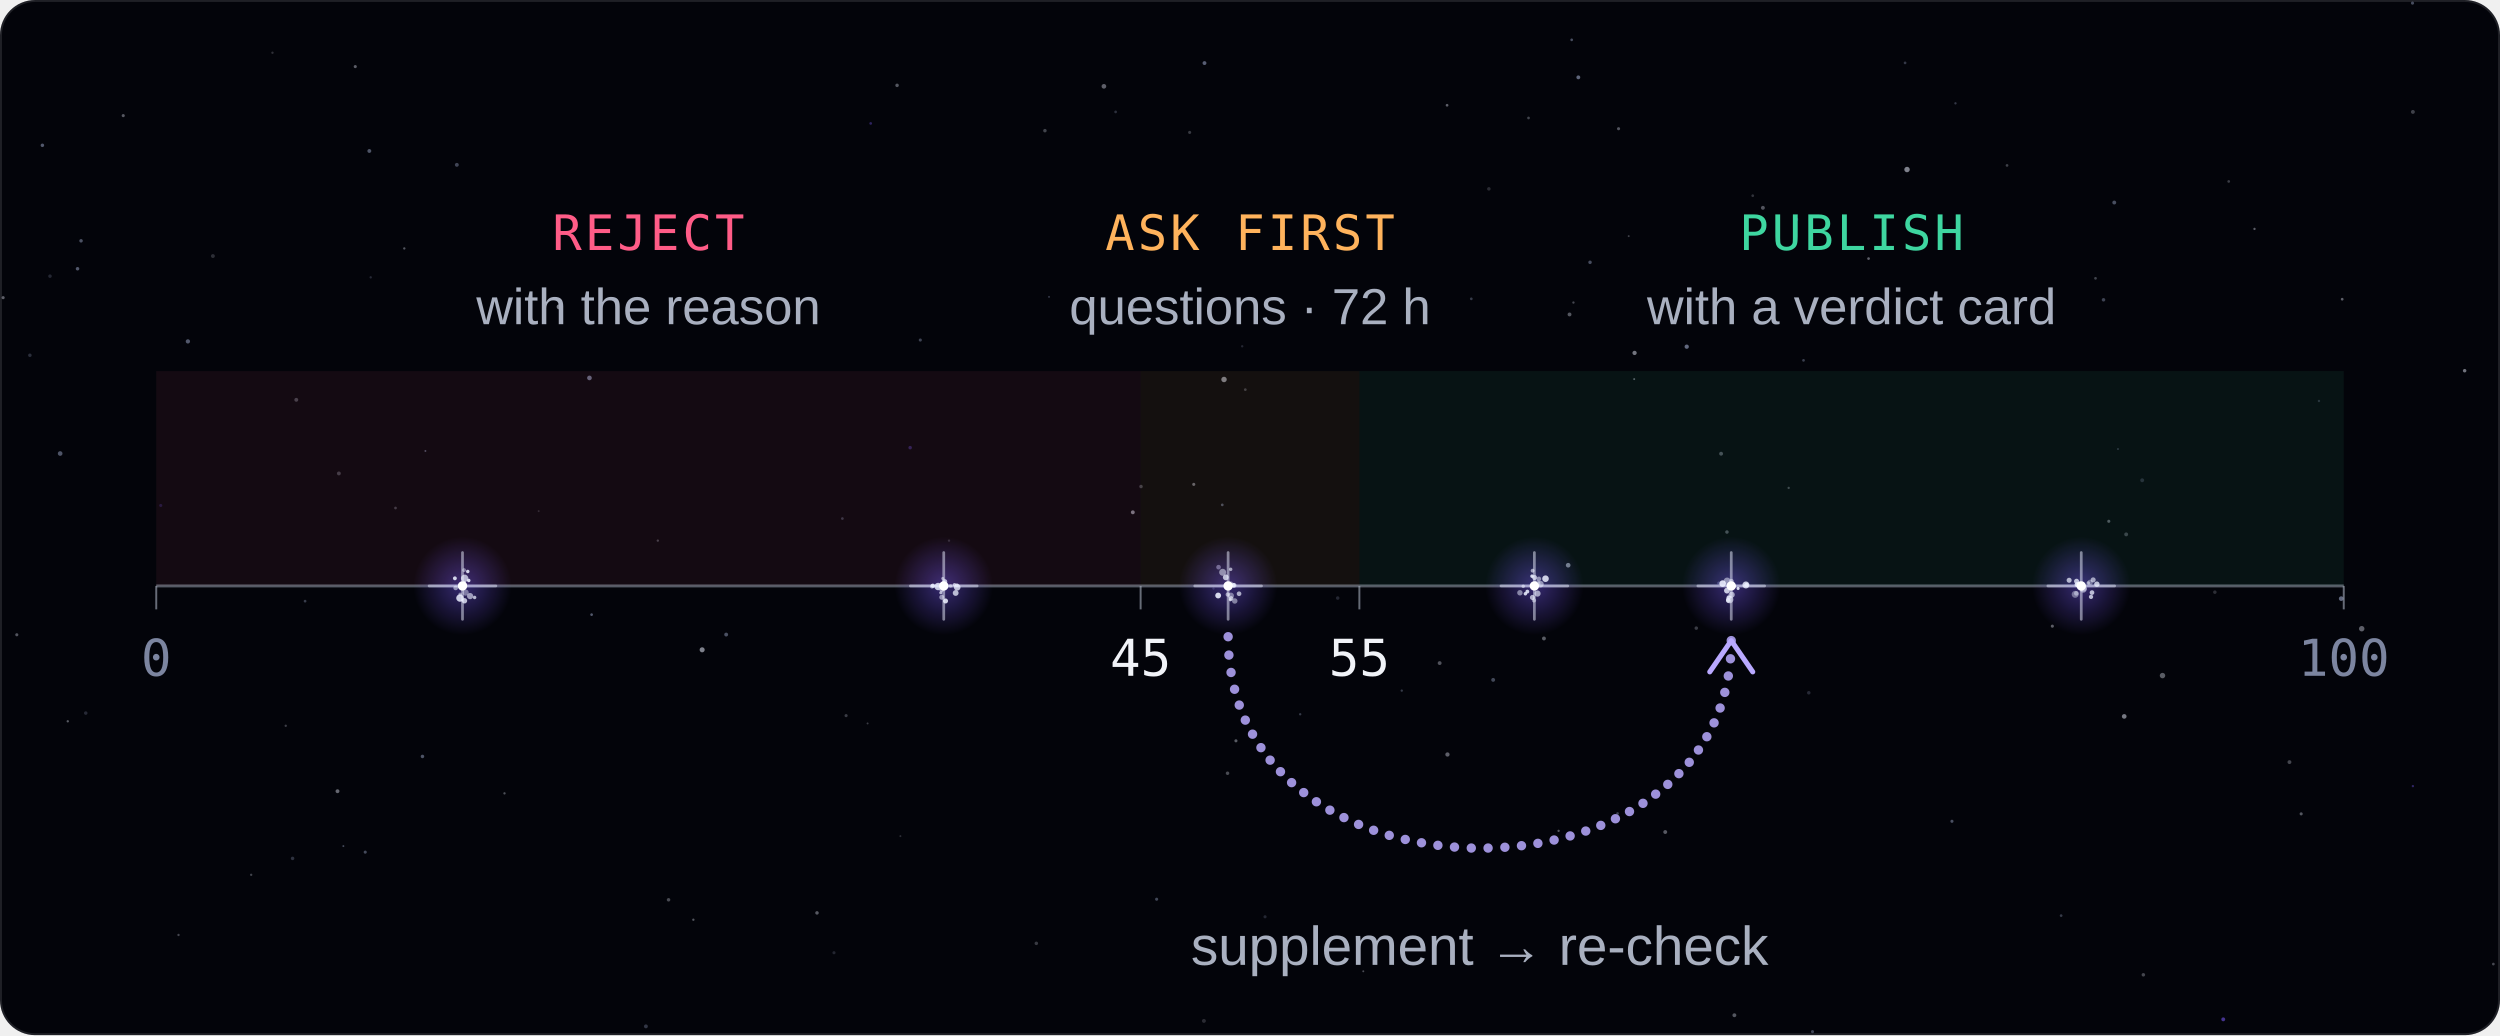
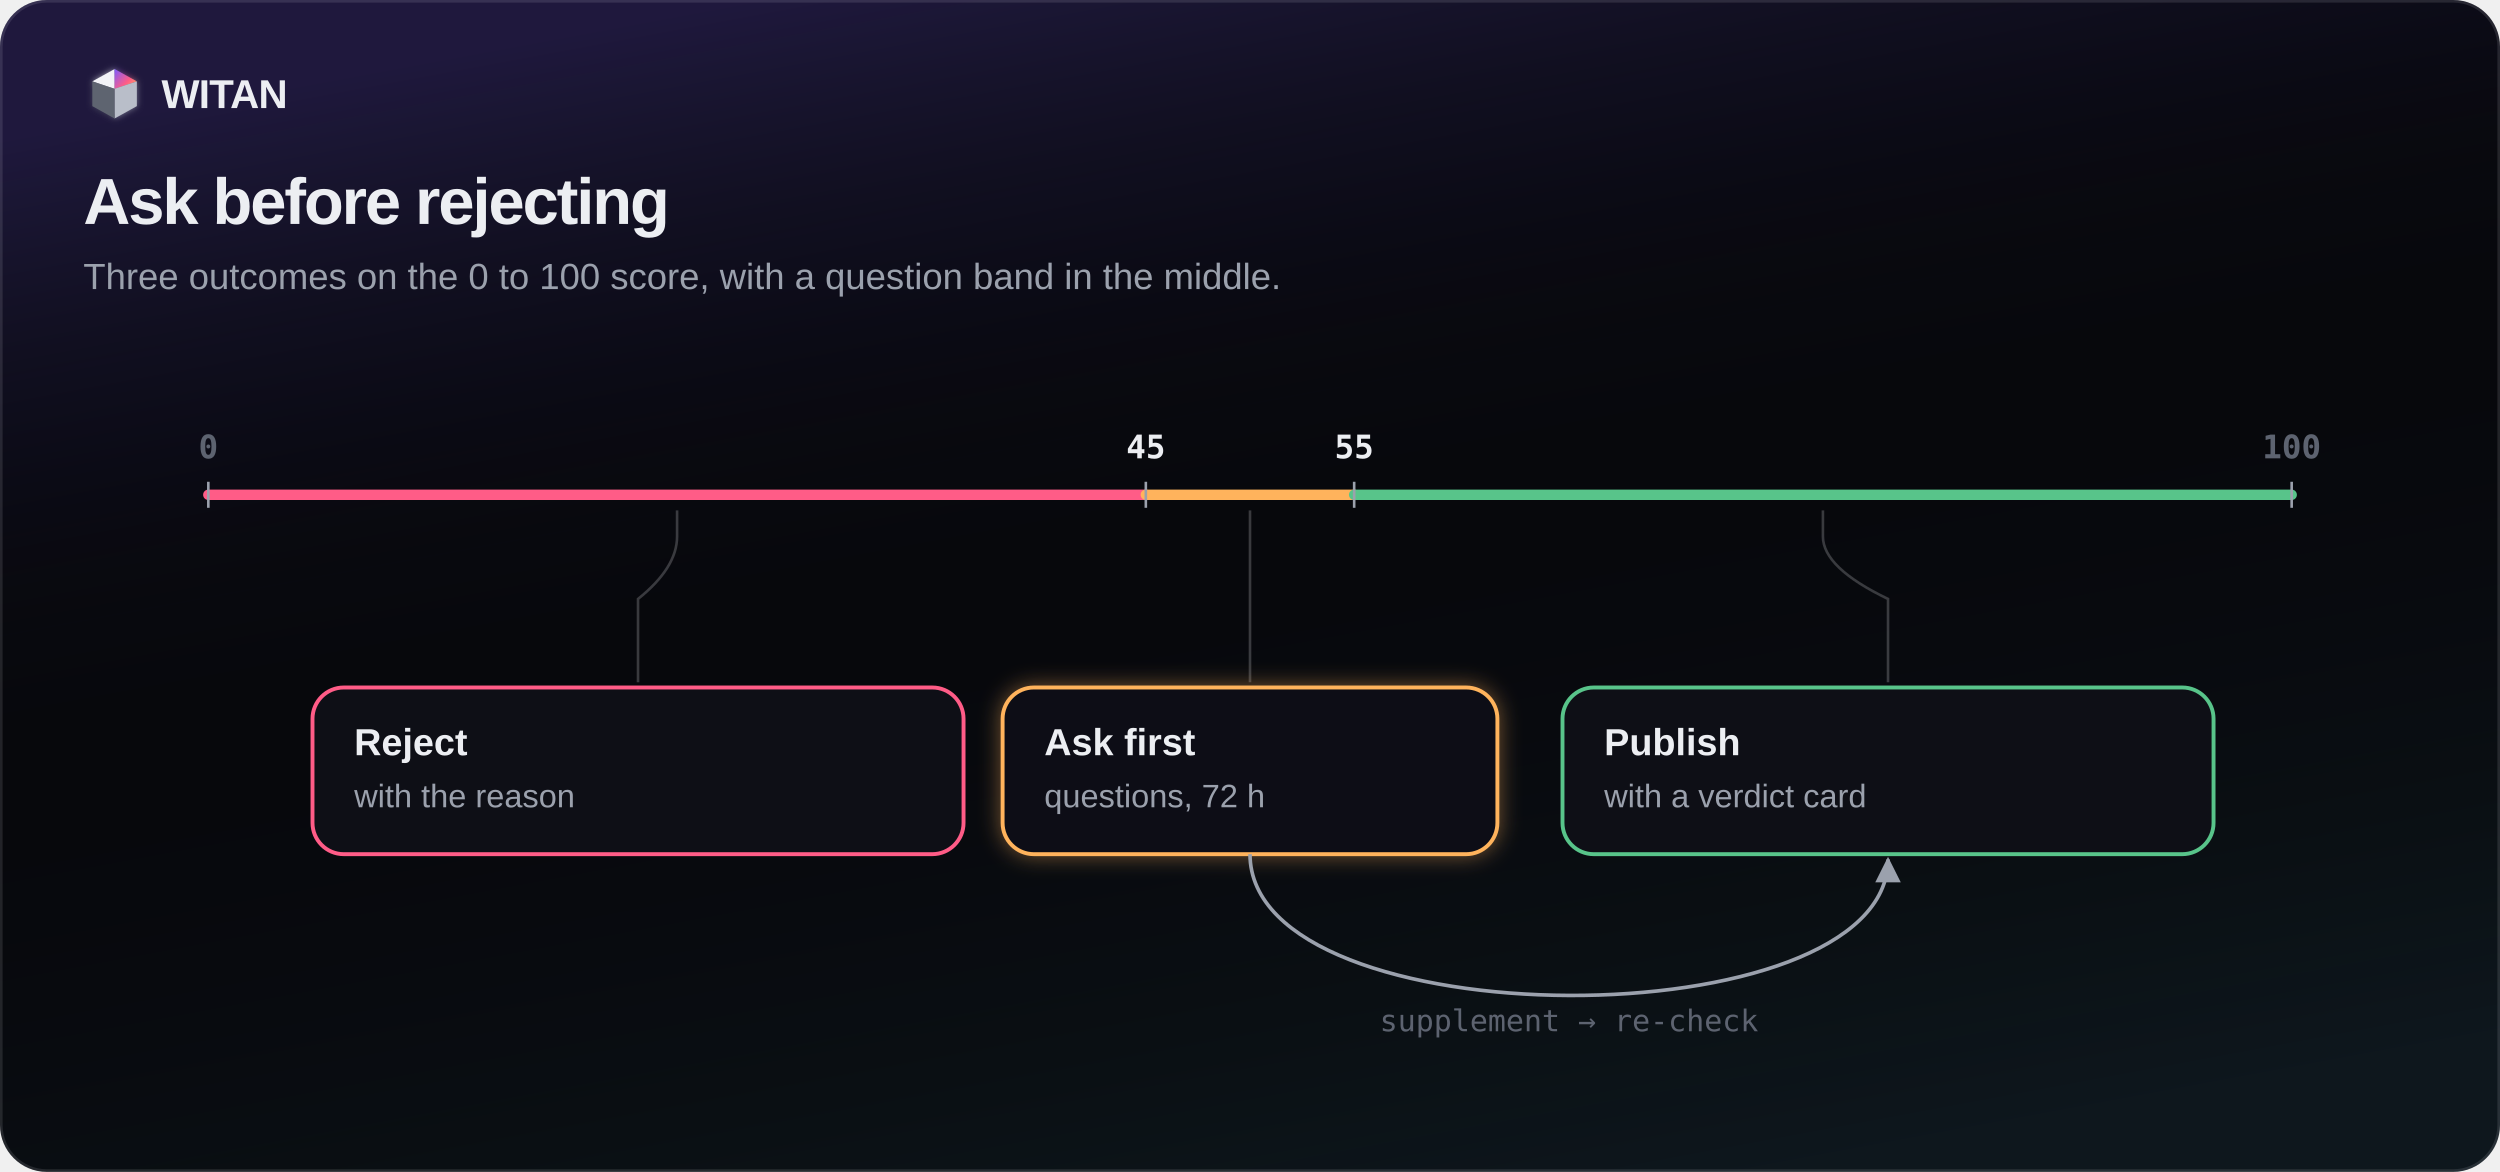
- <svg xmlns="http://www.w3.org/2000/svg" viewBox="0 0 1280 530" width="1280" height="530" role="img" aria-label="The review's score axis from 0 to 100: under 45 is rejected with the reason; 45 to 55 gets questions and 72 hours, then the seller supplements and it is checked again; 55 or more is published with a verdict card" font-family="'Wanted Sans Variable', 'Wanted Sans', 'Segoe UI', 'Helvetica Neue', Arial, sans-serif" text-rendering="geometricPrecision">
+ <svg xmlns="http://www.w3.org/2000/svg" viewBox="0 0 960 450" width="960" height="450" role="img" aria-label="The review's score scale: under 45 is rejected with the reason; 45 to 55 gets questions and 72 hours, then the seller supplements and it is checked again; 55 or more is published with a verdict card" font-family="'Wanted Sans Variable', 'Wanted Sans', 'Segoe UI', 'Helvetica Neue', Arial, sans-serif" text-rendering="geometricPrecision">
  <defs>
-     <radialGradient id="halo">
-       <stop offset="0" stop-color="#7C5CFF" stop-opacity=".42" />
-       <stop offset="1" stop-color="#7C5CFF" stop-opacity="0" />
-     </radialGradient>
-     <radialGradient id="cardv" cx="0" cy="0" r="1">
-       <stop offset="0" stop-color="#7C5CFF" stop-opacity=".12" />
-       <stop offset=".55" stop-color="#7C5CFF" stop-opacity="0" />
-     </radialGradient>
-     <radialGradient id="cardr" cx="1" cy="1" r="1">
-       <stop offset="0" stop-color="#FF5C87" stop-opacity=".07" />
-       <stop offset=".6" stop-color="#FF5C87" stop-opacity="0" />
-     </radialGradient>
+     <marker id="arrow" viewBox="0 0 10 10" refX="9" refY="5" markerWidth="7" markerHeight="7" orient="auto-start-reverse">
+       <path d="M0 0L10 5L0 10z" fill="#9BA1AD" />
+     </marker>
+     <marker id="arrow-v" viewBox="0 0 10 10" refX="9" refY="5" markerWidth="7" markerHeight="7" orient="auto-start-reverse">
+       <path d="M0 0L10 5L0 10z" fill="#7C5CFF" />
+     </marker>
+     <marker id="arrow-a" viewBox="0 0 10 10" refX="9" refY="5" markerWidth="7" markerHeight="7" orient="auto-start-reverse">
+       <path d="M0 0L10 5L0 10z" fill="#FFB35C" />
+     </marker>
+     <linearGradient id="aurora" x1="12" y1="2" x2="21" y2="10" gradientUnits="userSpaceOnUse">
+       <stop offset="0" stop-color="#7C5CFF" />
+       <stop offset=".6" stop-color="#FF5C87" />
+       <stop offset="1" stop-color="#FFB35C" />
+     </linearGradient>
+     <linearGradient id="aurora-h" x1="0" y1="0" x2="1" y2="0">
+       <stop offset="0" stop-color="#7C5CFF" />
+       <stop offset="1" stop-color="#5EE0FF" />
+     </linearGradient>
+     <linearGradient id="aurora-v" x1="0" y1="1" x2="0" y2="0">
+       <stop offset="0" stop-color="#7C5CFF" />
+       <stop offset="1" stop-color="#5EE0FF" />
+     </linearGradient>
+     <linearGradient id="tint" x1=".3" y1="0" x2=".7" y2="1">
+       <stop offset="0" stop-color="#7C5CFF" stop-opacity=".2" />
+       <stop offset=".46" stop-color="#07080C" stop-opacity="0" />
+       <stop offset="1" stop-color="#5EE0FF" stop-opacity=".07" />
+     </linearGradient>
+     <filter id="glow-v" x="-50%" y="-50%" width="200%" height="200%">
+       <feDropShadow dx="0" dy="0" stdDeviation="7" flood-color="#7C5CFF" flood-opacity="0.55" />
+     </filter>
+     <filter id="glow-w" x="-50%" y="-50%" width="200%" height="200%">
+       <feDropShadow dx="0" dy="0" stdDeviation="2.5" flood-color="#ECEEF2" flood-opacity="0.45" />
+     </filter>
+     <filter id="glow-g" x="-50%" y="-50%" width="200%" height="200%">
+       <feDropShadow dx="0" dy="0" stdDeviation="4" flood-color="#58C48A" flood-opacity="0.8" />
+     </filter>
+     <filter id="glow-a" x="-50%" y="-50%" width="200%" height="200%">
+       <feDropShadow dx="0" dy="0" stdDeviation="4" flood-color="#FFB35C" flood-opacity="0.45" />
+     </filter>
+     <filter id="blur-mark" x="-50%" y="-50%" width="200%" height="200%">
+       <feGaussianBlur stdDeviation="1.2" />
+     </filter>
  </defs>
-   <rect width="1280" height="530" rx="18" fill="#03040A" />
-   <g fill="rgb(200,215,255)">
-     <circle cx="25.6" cy="141.4" r="0.9" fill-opacity="0.17" />
-     <circle cx="330.7" cy="525.5" r="1.0" fill-opacity="0.24" />
-     <circle cx="15.3" cy="181.9" r="0.9" fill-opacity="0.20" />
-     <circle cx="217.8" cy="230.9" r="0.5" fill-opacity="0.34" />
-     <circle cx="753.3" cy="153.0" r="0.7" fill-opacity="0.26" />
-     <circle cx="21.7" cy="74.4" r="0.9" fill-opacity="0.40" />
-     <circle cx="1235.2" cy="1.6" r="0.8" fill-opacity="0.34" />
-     <circle cx="156.2" cy="307.8" r="0.7" fill-opacity="0.27" />
-     <circle cx="571.2" cy="57.3" r="0.7" fill-opacity="0.21" />
-     <circle cx="1082.5" cy="103.7" r="1.0" fill-opacity="0.35" />
-     <circle cx="371.8" cy="324.9" r="1.0" fill-opacity="0.36" />
-     <circle cx="149.8" cy="439.5" r="0.9" fill-opacity="0.22" />
-     <circle cx="999.4" cy="420.5" r="0.8" fill-opacity="0.36" />
-     <circle cx="592.2" cy="460.4" r="0.8" fill-opacity="0.32" />
-     <circle cx="923.4" cy="184.5" r="0.7" fill-opacity="0.28" />
-     <circle cx="1001.2" cy="52.9" r="0.6" fill-opacity="0.25" />
-     <circle cx="975.4" cy="32.2" r="0.7" fill-opacity="0.25" />
-     <circle cx="1198.7" cy="306.5" r="1.2" fill-opacity="0.47" />
-     <circle cx="236.4" cy="307.4" r="0.6" fill-opacity="0.32" />
-     <circle cx="301.8" cy="193.5" r="1.2" fill-opacity="0.45" />
-     <circle cx="804.7" cy="20.4" r="0.7" fill-opacity="0.35" />
-     <circle cx="41.5" cy="123.3" r="0.9" fill-opacity="0.37" />
-     <circle cx="828.2" cy="416.5" r="0.7" fill-opacity="0.29" />
-     <circle cx="1077.0" cy="153.5" r="0.9" fill-opacity="0.30" />
-     <circle cx="187.0" cy="436.3" r="0.8" fill-opacity="0.33" />
-     <circle cx="814.1" cy="134.3" r="0.9" fill-opacity="0.34" />
-     <circle cx="189.1" cy="77.3" r="1.0" fill-opacity="0.38" />
-     <circle cx="764.5" cy="348.1" r="1.0" fill-opacity="0.32" />
-     <circle cx="647.7" cy="469.4" r="0.8" fill-opacity="0.17" />
-     <circle cx="880.1" cy="298.6" r="0.9" fill-opacity="0.30" />
-     <circle cx="302.9" cy="314.7" r="0.7" fill-opacity="0.40" />
-     <circle cx="808.1" cy="39.6" r="1.0" fill-opacity="0.46" />
-     <circle cx="233.9" cy="84.4" r="1.0" fill-opacity="0.31" />
-     <circle cx="621.3" cy="301.3" r="0.6" fill-opacity="0.18" />
-     <circle cx="471.2" cy="174.1" r="0.8" fill-opacity="0.30" />
-     <circle cx="665.7" cy="365.7" r="0.6" fill-opacity="0.26" />
-     <circle cx="717.7" cy="353.6" r="0.6" fill-opacity="0.26" />
-     <circle cx="1187.3" cy="205.3" r="0.6" fill-opacity="0.19" />
-     <circle cx="636.0" cy="177.3" r="0.6" fill-opacity="0.17" />
-     <circle cx="928.0" cy="528.2" r="0.8" fill-opacity="0.31" />
-     <circle cx="175.8" cy="433.2" r="0.5" fill-opacity="0.33" />
-     <circle cx="189.8" cy="142.0" r="0.6" fill-opacity="0.18" />
-     <circle cx="926.1" cy="354.7" r="0.9" fill-opacity="0.18" />
-     <circle cx="427.0" cy="487.8" r="0.8" fill-opacity="0.16" />
-     <circle cx="580.1" cy="157.3" r="0.7" fill-opacity="0.29" />
-     <circle cx="431.3" cy="265.5" r="0.7" fill-opacity="0.23" />
-     <circle cx="616.7" cy="32.3" r="1.0" fill-opacity="0.43" />
-     <circle cx="216.3" cy="387.3" r="0.9" fill-opacity="0.38" />
-     <circle cx="43.9" cy="365.1" r="0.9" fill-opacity="0.18" />
-     <circle cx="30.8" cy="232.2" r="1.2" fill-opacity="0.38" />
-     <circle cx="863.6" cy="177.5" r="1.1" fill-opacity="0.48" />
-     <circle cx="96.2" cy="174.8" r="1.1" fill-opacity="0.40" />
-     <circle cx="1055.3" cy="468.8" r="0.7" fill-opacity="0.26" />
-     <circle cx="39.7" cy="137.6" r="0.9" fill-opacity="0.40" />
-     <circle cx="1096.8" cy="245.9" r="1.0" fill-opacity="0.17" />
-     <circle cx="1084.4" cy="229.9" r="0.5" fill-opacity="0.21" />
-     <circle cx="625.8" cy="258.5" r="0.7" fill-opacity="0.33" />
-     <circle cx="537.1" cy="152.0" r="0.5" fill-opacity="0.25" />
-     <circle cx="684.9" cy="306.2" r="0.9" fill-opacity="0.17" />
+   <rect width="960" height="450" rx="18" fill="#07080C" />
+   <rect width="960" height="450" rx="18" fill="url(#tint)" />
+   <rect x=".5" y=".5" width="959" height="449" rx="17.5" fill="none" stroke="#ECEEF2" stroke-opacity=".12" />
+   <g transform="translate(32.6 24.6) scale(0.95)" filter="url(#blur-mark)" opacity=".6">
+     <polygon points="3,7 12,2 12,10" fill="#F2F3F7" />
+     <polygon points="12,2 21,7 12,10" fill="url(#aurora)" />
+     <polygon points="21,7 21,17 12,22 12,10" fill="#B9BEC9" />
+     <polygon points="3,7 12,10 12,22 3,17" fill="#5E6470" />
  </g>
-   <g fill="rgb(236,240,255)">
-     <circle cx="109.0" cy="131.1" r="1.0" fill-opacity="0.18" />
-     <circle cx="580.0" cy="262.3" r="1.0" fill-opacity="0.48" />
-     <circle cx="433.2" cy="366.4" r="0.8" fill-opacity="0.24" />
-     <circle cx="181.9" cy="34.1" r="0.8" fill-opacity="0.38" />
-     <circle cx="741.1" cy="386.3" r="1.1" fill-opacity="0.39" />
-     <circle cx="172.8" cy="405.1" r="1.0" fill-opacity="0.42" />
-     <circle cx="1079.7" cy="266.9" r="0.8" fill-opacity="0.33" />
-     <circle cx="91.4" cy="478.7" r="0.6" fill-opacity="0.28" />
-     <circle cx="1141.1" cy="92.9" r="0.7" fill-opacity="0.24" />
-     <circle cx="258.3" cy="406.2" r="0.6" fill-opacity="0.32" />
-     <circle cx="461.0" cy="428.1" r="0.5" fill-opacity="0.18" />
-     <circle cx="565.2" cy="44.2" r="1.2" fill-opacity="0.39" />
-     <circle cx="915.8" cy="249.8" r="0.6" fill-opacity="0.26" />
-     <circle cx="902.6" cy="106.4" r="1.0" fill-opacity="0.34" />
-     <circle cx="8.6" cy="325.0" r="0.8" fill-opacity="0.34" />
-     <circle cx="286.3" cy="157.1" r="1.3" fill-opacity="0.54" />
-     <circle cx="1088.6" cy="273.6" r="1.0" fill-opacity="0.24" />
-     <circle cx="1050.8" cy="320.6" r="0.8" fill-opacity="0.38" />
-     <circle cx="1072.9" cy="142.5" r="0.7" fill-opacity="0.27" />
-     <circle cx="355.0" cy="470.9" r="0.6" fill-opacity="0.35" />
-     <circle cx="956.7" cy="132.4" r="0.7" fill-opacity="0.39" />
-     <circle cx="1178.2" cy="416.7" r="0.8" fill-opacity="0.35" />
-     <circle cx="1107.2" cy="345.9" r="1.4" fill-opacity="0.37" />
-     <circle cx="836.7" cy="194.1" r="0.5" fill-opacity="0.38" />
-     <circle cx="408.7" cy="157.2" r="0.9" fill-opacity="0.33" />
-     <circle cx="139.5" cy="27.0" r="0.6" fill-opacity="0.19" />
-     <circle cx="418.3" cy="467.4" r="0.9" fill-opacity="0.36" />
-     <circle cx="1276.6" cy="493.6" r="0.7" fill-opacity="0.29" />
-     <circle cx="626.7" cy="194.3" r="1.4" fill-opacity="0.49" />
-     <circle cx="609.1" cy="67.8" r="0.8" fill-opacity="0.23" />
-     <circle cx="1199.2" cy="153.2" r="0.7" fill-opacity="0.39" />
-     <circle cx="828.7" cy="65.9" r="0.8" fill-opacity="0.34" />
-     <circle cx="444.2" cy="370.4" r="0.5" fill-opacity="0.24" />
-     <circle cx="1235.4" cy="57.3" r="1.0" fill-opacity="0.26" />
-     <circle cx="1261.9" cy="189.8" r="0.9" fill-opacity="0.47" />
-     <circle cx="836.9" cy="180.7" r="1.1" fill-opacity="0.48" />
-     <circle cx="584.2" cy="249.1" r="0.9" fill-opacity="0.24" />
-     <circle cx="737.1" cy="339.5" r="1.0" fill-opacity="0.33" />
-     <circle cx="530.6" cy="483.0" r="0.9" fill-opacity="0.23" />
-     <circle cx="616.4" cy="522.7" r="1.0" fill-opacity="0.17" />
-     <circle cx="336.8" cy="276.8" r="0.6" fill-opacity="0.25" />
-     <circle cx="897.4" cy="100.2" r="0.7" fill-opacity="0.20" />
-     <circle cx="632.8" cy="379.3" r="0.8" fill-opacity="0.37" />
-     <circle cx="790.5" cy="326.9" r="1.0" fill-opacity="0.37" />
-     <circle cx="207.0" cy="127.2" r="0.6" fill-opacity="0.35" />
-     <circle cx="151.7" cy="204.7" r="1.0" fill-opacity="0.25" />
-     <circle cx="623.9" cy="290.4" r="1.2" fill-opacity="0.44" />
-     <circle cx="1209.2" cy="321.9" r="1.4" fill-opacity="0.39" />
-     <circle cx="782.6" cy="60.4" r="0.7" fill-opacity="0.27" />
-     <circle cx="202.5" cy="260.1" r="0.7" fill-opacity="0.23" />
-     <circle cx="611.2" cy="248.0" r="0.8" fill-opacity="0.39" />
-     <circle cx="884.2" cy="272.4" r="0.9" fill-opacity="0.29" />
-     <circle cx="1027.6" cy="84.7" r="0.7" fill-opacity="0.26" />
-     <circle cx="1172.2" cy="390.2" r="1.0" fill-opacity="0.28" />
-     <circle cx="868.5" cy="321.6" r="0.9" fill-opacity="0.24" />
-     <circle cx="881.2" cy="232.3" r="1.0" fill-opacity="0.29" />
-     <circle cx="805.6" cy="154.9" r="0.6" fill-opacity="0.29" />
-     <circle cx="128.6" cy="447.9" r="0.6" fill-opacity="0.27" />
-     <circle cx="535.0" cy="66.9" r="0.9" fill-opacity="0.27" />
-     <circle cx="1097.4" cy="499.1" r="0.9" fill-opacity="0.28" />
-     <circle cx="1154.3" cy="117.2" r="0.6" fill-opacity="0.38" />
-     <circle cx="740.9" cy="53.9" r="0.7" fill-opacity="0.39" />
-     <circle cx="698.0" cy="497.3" r="0.5" fill-opacity="0.31" />
-     <circle cx="459.3" cy="43.7" r="0.9" fill-opacity="0.35" />
-     <circle cx="359.5" cy="332.7" r="1.3" fill-opacity="0.53" />
-     <circle cx="976.4" cy="86.8" r="1.4" fill-opacity="0.53" />
-     <circle cx="803.6" cy="161.0" r="1.0" fill-opacity="0.35" />
-     <circle cx="798.0" cy="425.4" r="0.6" fill-opacity="0.36" />
-     <circle cx="34.7" cy="369.3" r="0.6" fill-opacity="0.37" />
-     <circle cx="173.5" cy="242.4" r="1.0" fill-opacity="0.23" />
-     <circle cx="802.9" cy="289.4" r="1.2" fill-opacity="0.50" />
-     <circle cx="1.6" cy="152.4" r="0.8" fill-opacity="0.39" />
-     <circle cx="888.0" cy="519.8" r="1.0" fill-opacity="0.35" />
-     <circle cx="1087.6" cy="366.8" r="1.2" fill-opacity="0.49" />
-     <circle cx="628.5" cy="395.9" r="0.9" fill-opacity="0.30" />
-     <circle cx="637.6" cy="199.5" r="0.7" fill-opacity="0.23" />
-     <circle cx="852.6" cy="426.0" r="1.0" fill-opacity="0.36" />
-     <circle cx="485.9" cy="276.8" r="0.6" fill-opacity="0.17" />
-     <circle cx="342.3" cy="460.7" r="0.9" fill-opacity="0.30" />
-     <circle cx="63.1" cy="59.2" r="0.8" fill-opacity="0.36" />
-     <circle cx="1134.0" cy="303.2" r="0.9" fill-opacity="0.18" />
-     <circle cx="833.9" cy="120.9" r="0.5" fill-opacity="0.26" />
-     <circle cx="762.3" cy="96.7" r="0.9" fill-opacity="0.17" />
-     <circle cx="146.3" cy="371.6" r="0.6" fill-opacity="0.25" />
-     <circle cx="275.8" cy="261.7" r="0.5" fill-opacity="0.15" />
+   <g transform="translate(32.6 24.6) scale(0.95)">
+     <polygon points="3,7 12,2 12,10" fill="#F2F3F7" />
+     <polygon points="12,2 21,7 12,10" fill="url(#aurora)" />
+     <polygon points="21,7 21,17 12,22 12,10" fill="#B9BEC9" />
+     <polygon points="3,7 12,10 12,22 3,17" fill="#5E6470" />
  </g>
-   <g fill="rgb(124,92,255)">
-     <circle cx="1235.4" cy="402.5" r="0.6" fill-opacity="0.37" />
-     <circle cx="466.0" cy="229.2" r="0.9" fill-opacity="0.30" />
-     <circle cx="919.7" cy="112.3" r="1.0" fill-opacity="0.37" />
-     <circle cx="82.3" cy="258.8" r="0.8" fill-opacity="0.20" />
-     <circle cx="445.8" cy="63.2" r="0.7" fill-opacity="0.34" />
-     <circle cx="1138.3" cy="521.9" r="1.0" fill-opacity="0.54" />
+   <text x="62" y="41.5" font-size="15.5" font-weight="700" letter-spacing="-0.3" fill="#ECEEF2">WITAN</text>
+   <text x="32" y="86" font-size="25" font-weight="800" letter-spacing="-0.8" fill="#ECEEF2">Ask before rejecting</text>
+   <text x="32" y="111" font-size="14" fill="#9BA1AD">Three outcomes on the 0 to 100 score, with a question band in the middle.</text>
+   <g transform="translate(0 40)">
+     <line x1="80" y1="150" x2="880" y2="150" stroke="#9BA1AD" stroke-width="1.2" />
+     <line x1="80" y1="150" x2="440" y2="150" stroke="#FF5C87" stroke-width="4" stroke-linecap="round" />
+     <path d="M260.0 156V166Q260.0 178 245.0 190V222" fill="none" stroke="#ECEEF2" stroke-opacity=".22" />
+     <rect x="120" y="224" width="250" height="64" rx="12" fill="#0E0F16" stroke="#FF5C87" stroke-width="1.5" />
+     <text x="136" y="250" font-size="14.5" font-weight="600" fill="#ECEEF2" text-anchor="start" xml:space="preserve">Reject</text>
+     <text x="136" y="270" font-size="12.5" font-weight="400" fill="#9BA1AD" text-anchor="start" xml:space="preserve">with the reason</text>
+     <line x1="440" y1="150" x2="520" y2="150" stroke="#FFB35C" stroke-width="4" stroke-linecap="round" />
+     <path d="M480.0 156V166Q480.0 178 480.0 190V222" fill="none" stroke="#ECEEF2" stroke-opacity=".22" />
+     <rect x="385" y="224" width="190" height="64" rx="12" fill="#0E0F16" stroke="#FFB35C" stroke-width="1.5" filter="url(#glow-a)" />
+     <text x="401" y="250" font-size="14.5" font-weight="600" fill="#ECEEF2" text-anchor="start" xml:space="preserve">Ask first</text>
+     <text x="401" y="270" font-size="12.5" font-weight="400" fill="#9BA1AD" text-anchor="start" xml:space="preserve">questions, 72 h</text>
+     <line x1="520" y1="150" x2="880" y2="150" stroke="#58C48A" stroke-width="4" stroke-linecap="round" />
+     <path d="M700.0 156V166Q700.0 178 725.0 190V222" fill="none" stroke="#ECEEF2" stroke-opacity=".22" />
+     <rect x="600" y="224" width="250" height="64" rx="12" fill="#0E0F16" stroke="#58C48A" stroke-width="1.5" />
+     <text x="616" y="250" font-size="14.5" font-weight="600" fill="#ECEEF2" text-anchor="start" xml:space="preserve">Publish</text>
+     <text x="616" y="270" font-size="12.5" font-weight="400" fill="#9BA1AD" text-anchor="start" xml:space="preserve">with a verdict card</text>
+     <line x1="80" y1="145" x2="80" y2="155" stroke="#9BA1AD" />
+     <text x="80" y="136" font-size="12.5" font-weight="600" fill="#5D6370" text-anchor="middle" xml:space="preserve" font-family="'DM Mono', 'SFMono-Regular', Consolas, monospace">0</text>
+     <line x1="440" y1="145" x2="440" y2="155" stroke="#9BA1AD" />
+     <text x="440" y="136" font-size="12.5" font-weight="600" fill="#ECEEF2" text-anchor="middle" xml:space="preserve" font-family="'DM Mono', 'SFMono-Regular', Consolas, monospace">45</text>
+     <line x1="520" y1="145" x2="520" y2="155" stroke="#9BA1AD" />
+     <text x="520" y="136" font-size="12.5" font-weight="600" fill="#ECEEF2" text-anchor="middle" xml:space="preserve" font-family="'DM Mono', 'SFMono-Regular', Consolas, monospace">55</text>
+     <line x1="880" y1="145" x2="880" y2="155" stroke="#9BA1AD" />
+     <text x="880" y="136" font-size="12.5" font-weight="600" fill="#5D6370" text-anchor="middle" xml:space="preserve" font-family="'DM Mono', 'SFMono-Regular', Consolas, monospace">100</text>
+     <path d="M480 288C480 360 725 360 725 290" fill="none" stroke="#9BA1AD" stroke-width="1.4" marker-end="url(#arrow)" />
+     <text x="602.5" y="356" font-size="11.5" font-weight="400" fill="#5D6370" text-anchor="middle" xml:space="preserve" font-family="'DM Mono', 'SFMono-Regular', Consolas, monospace">supplement → re-check</text>
  </g>
-   <rect x="80.0" y="190" width="504.0" height="110" fill="rgb(255,92,135)" fill-opacity=".07" />
-   <text x="332.0" y="128" font-size="25" fill="#FF5C87" text-anchor="middle" letter-spacing="1.6" font-family="'DM Mono', 'SFMono-Regular', Consolas, monospace">REJECT</text>
-   <text x="332.0" y="166" font-size="26" font-weight="400" fill="#A9B0C0" text-anchor="middle" xml:space="preserve">with the reason</text>
-   <rect x="584.0" y="190" width="112.0" height="110" fill="rgb(255,179,92)" fill-opacity=".07" />
-   <text x="640.0" y="128" font-size="25" fill="#FFB35C" text-anchor="middle" letter-spacing="1.6" font-family="'DM Mono', 'SFMono-Regular', Consolas, monospace">ASK FIRST</text>
-   <text x="640.0" y="166" font-size="26" font-weight="400" fill="#A9B0C0" text-anchor="middle" xml:space="preserve">questions · 72 h</text>
-   <rect x="696.0" y="190" width="504.0" height="110" fill="rgb(62,214,160)" fill-opacity=".07" />
-   <text x="948.0" y="128" font-size="25" fill="#3ED6A0" text-anchor="middle" letter-spacing="1.6" font-family="'DM Mono', 'SFMono-Regular', Consolas, monospace">PUBLISH</text>
-   <text x="948.0" y="166" font-size="26" font-weight="400" fill="#A9B0C0" text-anchor="middle" xml:space="preserve">with a verdict card</text>
-   <line x1="80.0" y1="300" x2="1200.0" y2="300" stroke="#A9B0C0" stroke-opacity=".5" stroke-width="1.5" />
-   <line x1="80.0" y1="300" x2="80.0" y2="312" stroke="#A9B0C0" stroke-opacity=".6" />
-   <text x="80.0" y="346" font-size="26" font-weight="500" fill="#7C85A0" text-anchor="middle" xml:space="preserve" font-family="'DM Mono', 'SFMono-Regular', Consolas, monospace">0</text>
-   <line x1="584.0" y1="300" x2="584.0" y2="312" stroke="#A9B0C0" stroke-opacity=".6" />
-   <text x="584.0" y="346" font-size="26" font-weight="500" fill="#F1F3F8" text-anchor="middle" xml:space="preserve" font-family="'DM Mono', 'SFMono-Regular', Consolas, monospace">45</text>
-   <line x1="696.0" y1="300" x2="696.0" y2="312" stroke="#A9B0C0" stroke-opacity=".6" />
-   <text x="696.0" y="346" font-size="26" font-weight="500" fill="#F1F3F8" text-anchor="middle" xml:space="preserve" font-family="'DM Mono', 'SFMono-Regular', Consolas, monospace">55</text>
-   <line x1="1200.0" y1="300" x2="1200.0" y2="312" stroke="#A9B0C0" stroke-opacity=".6" />
-   <text x="1200.0" y="346" font-size="26" font-weight="500" fill="#7C85A0" text-anchor="middle" xml:space="preserve" font-family="'DM Mono', 'SFMono-Regular', Consolas, monospace">100</text>
-   <circle cx="236.8" cy="300" r="25.2" fill="url(#halo)" />
-   <g fill="rgb(236,240,255)">
-     <circle cx="240.0" cy="297.2" r="0.9" fill-opacity="0.90" />
-     <circle cx="240.7" cy="305.2" r="1.6" fill-opacity="0.61" />
-     <circle cx="233.3" cy="301.0" r="1.2" fill-opacity="0.54" />
-     <circle cx="237.8" cy="298.3" r="0.8" fill-opacity="0.57" />
-     <circle cx="237.5" cy="299.5" r="1.6" fill-opacity="0.46" />
-     <circle cx="239.5" cy="292.6" r="0.9" fill-opacity="0.87" />
-     <circle cx="237.8" cy="307.6" r="1.4" fill-opacity="0.78" />
-     <circle cx="237.9" cy="296.1" r="1.9" fill-opacity="0.71" />
-     <circle cx="235.5" cy="306.2" r="1.9" fill-opacity="0.84" />
-     <circle cx="232.9" cy="296.1" r="1.0" fill-opacity="0.86" />
-     <circle cx="237.6" cy="291.9" r="1.0" fill-opacity="0.45" />
-     <circle cx="235.6" cy="304.3" r="0.9" fill-opacity="0.49" />
-     <circle cx="243.0" cy="305.9" r="0.9" fill-opacity="0.73" />
-     <circle cx="238.4" cy="303.4" r="1.6" fill-opacity="0.43" />
-   </g>
-   <path d="M219.7 300H253.9M236.8 282.9V317.1" stroke="rgb(236,240,255)" stroke-opacity=".5" stroke-width="1.4" stroke-linecap="round" />
-   <circle cx="236.8" cy="300" r="2.4" fill="#fff" />
-   <circle cx="483.2" cy="300" r="25.2" fill="url(#halo)" />
-   <g fill="rgb(236,240,255)">
-     <circle cx="480.3" cy="300.3" r="1.9" fill-opacity="0.81" />
-     <circle cx="486.7" cy="300.0" r="0.9" fill-opacity="0.50" />
-     <circle cx="490.1" cy="300.7" r="1.7" fill-opacity="0.78" />
-     <circle cx="481.7" cy="303.5" r="0.8" fill-opacity="0.72" />
-     <circle cx="484.1" cy="307.7" r="1.3" fill-opacity="0.87" />
-     <circle cx="489.9" cy="299.6" r="1.0" fill-opacity="0.52" />
-     <circle cx="482.7" cy="296.2" r="0.8" fill-opacity="0.58" />
-     <circle cx="482.1" cy="302.1" r="1.1" fill-opacity="0.61" />
-     <circle cx="477.2" cy="300.3" r="1.1" fill-opacity="0.45" />
-     <circle cx="482.2" cy="305.8" r="1.3" fill-opacity="0.56" />
-     <circle cx="489.3" cy="303.6" r="1.5" fill-opacity="0.75" />
-     <circle cx="483.7" cy="297.8" r="1.3" fill-opacity="0.75" />
-     <circle cx="477.6" cy="299.9" r="1.1" fill-opacity="0.84" />
-     <circle cx="488.7" cy="299.4" r="0.9" fill-opacity="0.70" />
-   </g>
-   <path d="M466.1 300H500.3M483.2 282.9V317.1" stroke="rgb(236,240,255)" stroke-opacity=".5" stroke-width="1.4" stroke-linecap="round" />
-   <circle cx="483.2" cy="300" r="2.4" fill="#fff" />
-   <circle cx="628.8" cy="300" r="25.2" fill="url(#halo)" />
-   <g fill="rgb(236,240,255)">
-     <circle cx="634.4" cy="304.0" r="1.2" fill-opacity="0.67" />
-     <circle cx="623.7" cy="304.9" r="1.5" fill-opacity="0.89" />
-     <circle cx="627.6" cy="295.6" r="1.5" fill-opacity="0.75" />
-     <circle cx="630.2" cy="305.0" r="1.6" fill-opacity="0.45" />
-     <circle cx="628.6" cy="304.4" r="1.1" fill-opacity="0.57" />
-     <circle cx="630.3" cy="306.4" r="1.2" fill-opacity="0.65" />
-     <circle cx="632.2" cy="307.7" r="1.4" fill-opacity="0.48" />
-     <circle cx="631.8" cy="299.7" r="1.3" fill-opacity="0.59" />
-     <circle cx="630.2" cy="299.0" r="1.3" fill-opacity="0.42" />
-     <circle cx="626.0" cy="293.0" r="1.8" fill-opacity="0.52" />
-     <circle cx="630.1" cy="291.5" r="0.9" fill-opacity="0.63" />
-     <circle cx="630.0" cy="299.5" r="1.1" fill-opacity="0.58" />
-     <circle cx="631.6" cy="299.6" r="1.1" fill-opacity="0.84" />
-     <circle cx="629.9" cy="307.1" r="0.8" fill-opacity="0.72" />
-   </g>
-   <path d="M611.7 300H645.9M628.8 282.9V317.1" stroke="rgb(236,240,255)" stroke-opacity=".5" stroke-width="1.4" stroke-linecap="round" />
-   <circle cx="628.8" cy="300" r="2.4" fill="#fff" />
-   <circle cx="785.6" cy="300" r="25.2" fill="url(#halo)" />
-   <g fill="rgb(236,240,255)">
-     <circle cx="784.6" cy="305.9" r="1.3" fill-opacity="0.69" />
-     <circle cx="779.9" cy="300.2" r="0.9" fill-opacity="0.53" />
-     <circle cx="785.7" cy="295.7" r="1.3" fill-opacity="0.68" />
-     <circle cx="778.2" cy="303.5" r="1.4" fill-opacity="0.50" />
-     <circle cx="791.3" cy="296.3" r="1.7" fill-opacity="0.84" />
-     <circle cx="788.7" cy="299.1" r="1.7" fill-opacity="0.54" />
-     <circle cx="785.4" cy="307.4" r="1.1" fill-opacity="0.49" />
-     <circle cx="784.4" cy="295.0" r="0.9" fill-opacity="0.89" />
-     <circle cx="787.2" cy="303.9" r="1.6" fill-opacity="0.64" />
-     <circle cx="784.7" cy="292.2" r="1.0" fill-opacity="0.61" />
-     <circle cx="787.1" cy="298.8" r="1.6" fill-opacity="0.44" />
-     <circle cx="782.0" cy="302.9" r="1.0" fill-opacity="0.86" />
-     <circle cx="787.9" cy="296.4" r="1.2" fill-opacity="0.53" />
-     <circle cx="781.0" cy="304.0" r="0.9" fill-opacity="0.87" />
-   </g>
-   <path d="M768.5 300H802.7M785.6 282.9V317.1" stroke="rgb(236,240,255)" stroke-opacity=".5" stroke-width="1.4" stroke-linecap="round" />
-   <circle cx="785.6" cy="300" r="2.4" fill="#fff" />
-   <circle cx="1065.6" cy="300" r="25.2" fill="url(#halo)" />
-   <g fill="rgb(236,240,255)">
-     <circle cx="1069.2" cy="298.5" r="0.9" fill-opacity="0.55" />
-     <circle cx="1071.7" cy="296.9" r="1.3" fill-opacity="0.63" />
-     <circle cx="1070.1" cy="298.2" r="1.4" fill-opacity="0.40" />
-     <circle cx="1063.5" cy="299.3" r="1.3" fill-opacity="0.88" />
-     <circle cx="1062.5" cy="304.3" r="1.8" fill-opacity="0.40" />
-     <circle cx="1073.6" cy="299.1" r="1.4" fill-opacity="0.77" />
-     <circle cx="1064.7" cy="299.4" r="1.6" fill-opacity="0.88" />
-     <circle cx="1071.1" cy="303.4" r="1.2" fill-opacity="0.75" />
-     <circle cx="1059.4" cy="297.1" r="1.3" fill-opacity="0.71" />
-     <circle cx="1066.8" cy="301.2" r="1.7" fill-opacity="0.46" />
-     <circle cx="1070.6" cy="305.6" r="1.1" fill-opacity="0.75" />
-     <circle cx="1063.1" cy="303.8" r="1.2" fill-opacity="0.46" />
-     <circle cx="1063.2" cy="297.6" r="1.3" fill-opacity="0.76" />
-     <circle cx="1066.6" cy="301.7" r="1.8" fill-opacity="0.46" />
-   </g>
-   <path d="M1048.5 300H1082.7M1065.6 282.9V317.1" stroke="rgb(236,240,255)" stroke-opacity=".5" stroke-width="1.4" stroke-linecap="round" />
-   <circle cx="1065.6" cy="300" r="2.4" fill="#fff" />
-   <circle cx="886.4" cy="300" r="25.2" fill="url(#halo)" />
-   <g fill="rgb(236,240,255)">
-     <circle cx="885.6" cy="307.0" r="1.9" fill-opacity="0.58" />
-     <circle cx="882.0" cy="298.8" r="1.7" fill-opacity="0.90" />
-     <circle cx="894.2" cy="299.5" r="1.1" fill-opacity="0.87" />
-     <circle cx="884.3" cy="297.5" r="1.8" fill-opacity="0.52" />
-     <circle cx="884.8" cy="307.1" r="1.0" fill-opacity="0.53" />
-     <circle cx="888.0" cy="300.2" r="0.8" fill-opacity="0.66" />
-     <circle cx="885.1" cy="305.9" r="1.1" fill-opacity="0.77" />
-     <circle cx="886.6" cy="304.5" r="1.6" fill-opacity="0.63" />
-     <circle cx="884.9" cy="307.5" r="1.2" fill-opacity="0.74" />
-     <circle cx="885.4" cy="299.9" r="1.5" fill-opacity="0.41" />
-     <circle cx="889.9" cy="301.3" r="0.8" fill-opacity="0.89" />
-     <circle cx="893.9" cy="299.5" r="1.8" fill-opacity="0.82" />
-     <circle cx="884.2" cy="302.4" r="1.5" fill-opacity="0.82" />
-     <circle cx="886.5" cy="297.6" r="1.2" fill-opacity="0.53" />
-   </g>
-   <path d="M869.3 300H903.5M886.4 282.9V317.1" stroke="rgb(236,240,255)" stroke-opacity=".5" stroke-width="1.4" stroke-linecap="round" />
-   <circle cx="886.4" cy="300" r="2.4" fill="#fff" />
-   <g fill="rgb(185,169,255)">
-     <circle cx="628.8" cy="326.0" r="2.4" fill-opacity="0.85" />
-     <circle cx="629.2" cy="335.4" r="2.4" fill-opacity="0.85" />
-     <circle cx="630.3" cy="344.3" r="2.4" fill-opacity="0.85" />
-     <circle cx="632.1" cy="352.9" r="2.4" fill-opacity="0.85" />
-     <circle cx="634.5" cy="361.0" r="2.4" fill-opacity="0.85" />
-     <circle cx="637.6" cy="368.7" r="2.4" fill-opacity="0.85" />
-     <circle cx="641.3" cy="375.9" r="2.4" fill-opacity="0.85" />
-     <circle cx="645.6" cy="382.8" r="2.4" fill-opacity="0.85" />
-     <circle cx="650.3" cy="389.2" r="2.4" fill-opacity="0.85" />
-     <circle cx="655.6" cy="395.1" r="2.4" fill-opacity="0.85" />
-     <circle cx="661.3" cy="400.7" r="2.4" fill-opacity="0.85" />
-     <circle cx="667.5" cy="405.8" r="2.4" fill-opacity="0.85" />
-     <circle cx="674.0" cy="410.5" r="2.4" fill-opacity="0.85" />
-     <circle cx="680.9" cy="414.8" r="2.4" fill-opacity="0.85" />
-     <circle cx="688.1" cy="418.6" r="2.4" fill-opacity="0.85" />
-     <circle cx="695.6" cy="422.1" r="2.4" fill-opacity="0.85" />
-     <circle cx="703.3" cy="425.1" r="2.4" fill-opacity="0.85" />
-     <circle cx="711.3" cy="427.7" r="2.4" fill-opacity="0.85" />
-     <circle cx="719.5" cy="429.8" r="2.4" fill-opacity="0.85" />
-     <circle cx="727.8" cy="431.5" r="2.4" fill-opacity="0.85" />
-     <circle cx="736.2" cy="432.8" r="2.4" fill-opacity="0.85" />
-     <circle cx="744.7" cy="433.7" r="2.4" fill-opacity="0.85" />
-     <circle cx="753.3" cy="434.2" r="2.4" fill-opacity="0.85" />
-     <circle cx="761.9" cy="434.2" r="2.4" fill-opacity="0.85" />
-     <circle cx="770.5" cy="433.8" r="2.4" fill-opacity="0.85" />
-     <circle cx="779.0" cy="433.0" r="2.4" fill-opacity="0.85" />
-     <circle cx="787.4" cy="431.8" r="2.4" fill-opacity="0.85" />
-     <circle cx="795.7" cy="430.1" r="2.4" fill-opacity="0.85" />
-     <circle cx="803.9" cy="428.0" r="2.4" fill-opacity="0.85" />
-     <circle cx="811.9" cy="425.5" r="2.4" fill-opacity="0.85" />
-     <circle cx="819.6" cy="422.6" r="2.4" fill-opacity="0.85" />
-     <circle cx="827.1" cy="419.2" r="2.4" fill-opacity="0.85" />
-     <circle cx="834.3" cy="415.5" r="2.4" fill-opacity="0.85" />
-     <circle cx="841.2" cy="411.3" r="2.4" fill-opacity="0.85" />
-     <circle cx="847.7" cy="406.6" r="2.4" fill-opacity="0.85" />
-     <circle cx="853.9" cy="401.6" r="2.4" fill-opacity="0.85" />
-     <circle cx="859.6" cy="396.1" r="2.4" fill-opacity="0.85" />
-     <circle cx="864.9" cy="390.3" r="2.4" fill-opacity="0.85" />
-     <circle cx="869.6" cy="384.0" r="2.4" fill-opacity="0.85" />
-     <circle cx="873.9" cy="377.2" r="2.4" fill-opacity="0.85" />
-     <circle cx="877.6" cy="370.1" r="2.4" fill-opacity="0.85" />
-     <circle cx="880.7" cy="362.5" r="2.4" fill-opacity="0.85" />
-     <circle cx="883.1" cy="354.5" r="2.4" fill-opacity="0.85" />
-     <circle cx="884.9" cy="346.1" r="2.4" fill-opacity="0.85" />
-     <circle cx="886.0" cy="337.3" r="2.4" fill-opacity="0.85" />
-     <circle cx="886.4" cy="328.0" r="2.4" fill-opacity="0.85" />
-   </g>
-   <path d="M875.4 344L886.4 328L897.4 344" fill="none" stroke="rgb(185,169,255)" stroke-width="2.6" stroke-linecap="round" stroke-linejoin="round" />
-   <text x="757.6" y="494" font-size="28" font-weight="400" fill="#A9B0C0" text-anchor="middle" xml:space="preserve">supplement → re-check</text>
-   <rect x=".5" y=".5" width="1279" height="529" rx="17.5" fill="none" stroke="#ECEEF2" stroke-opacity=".12" />
</svg>
